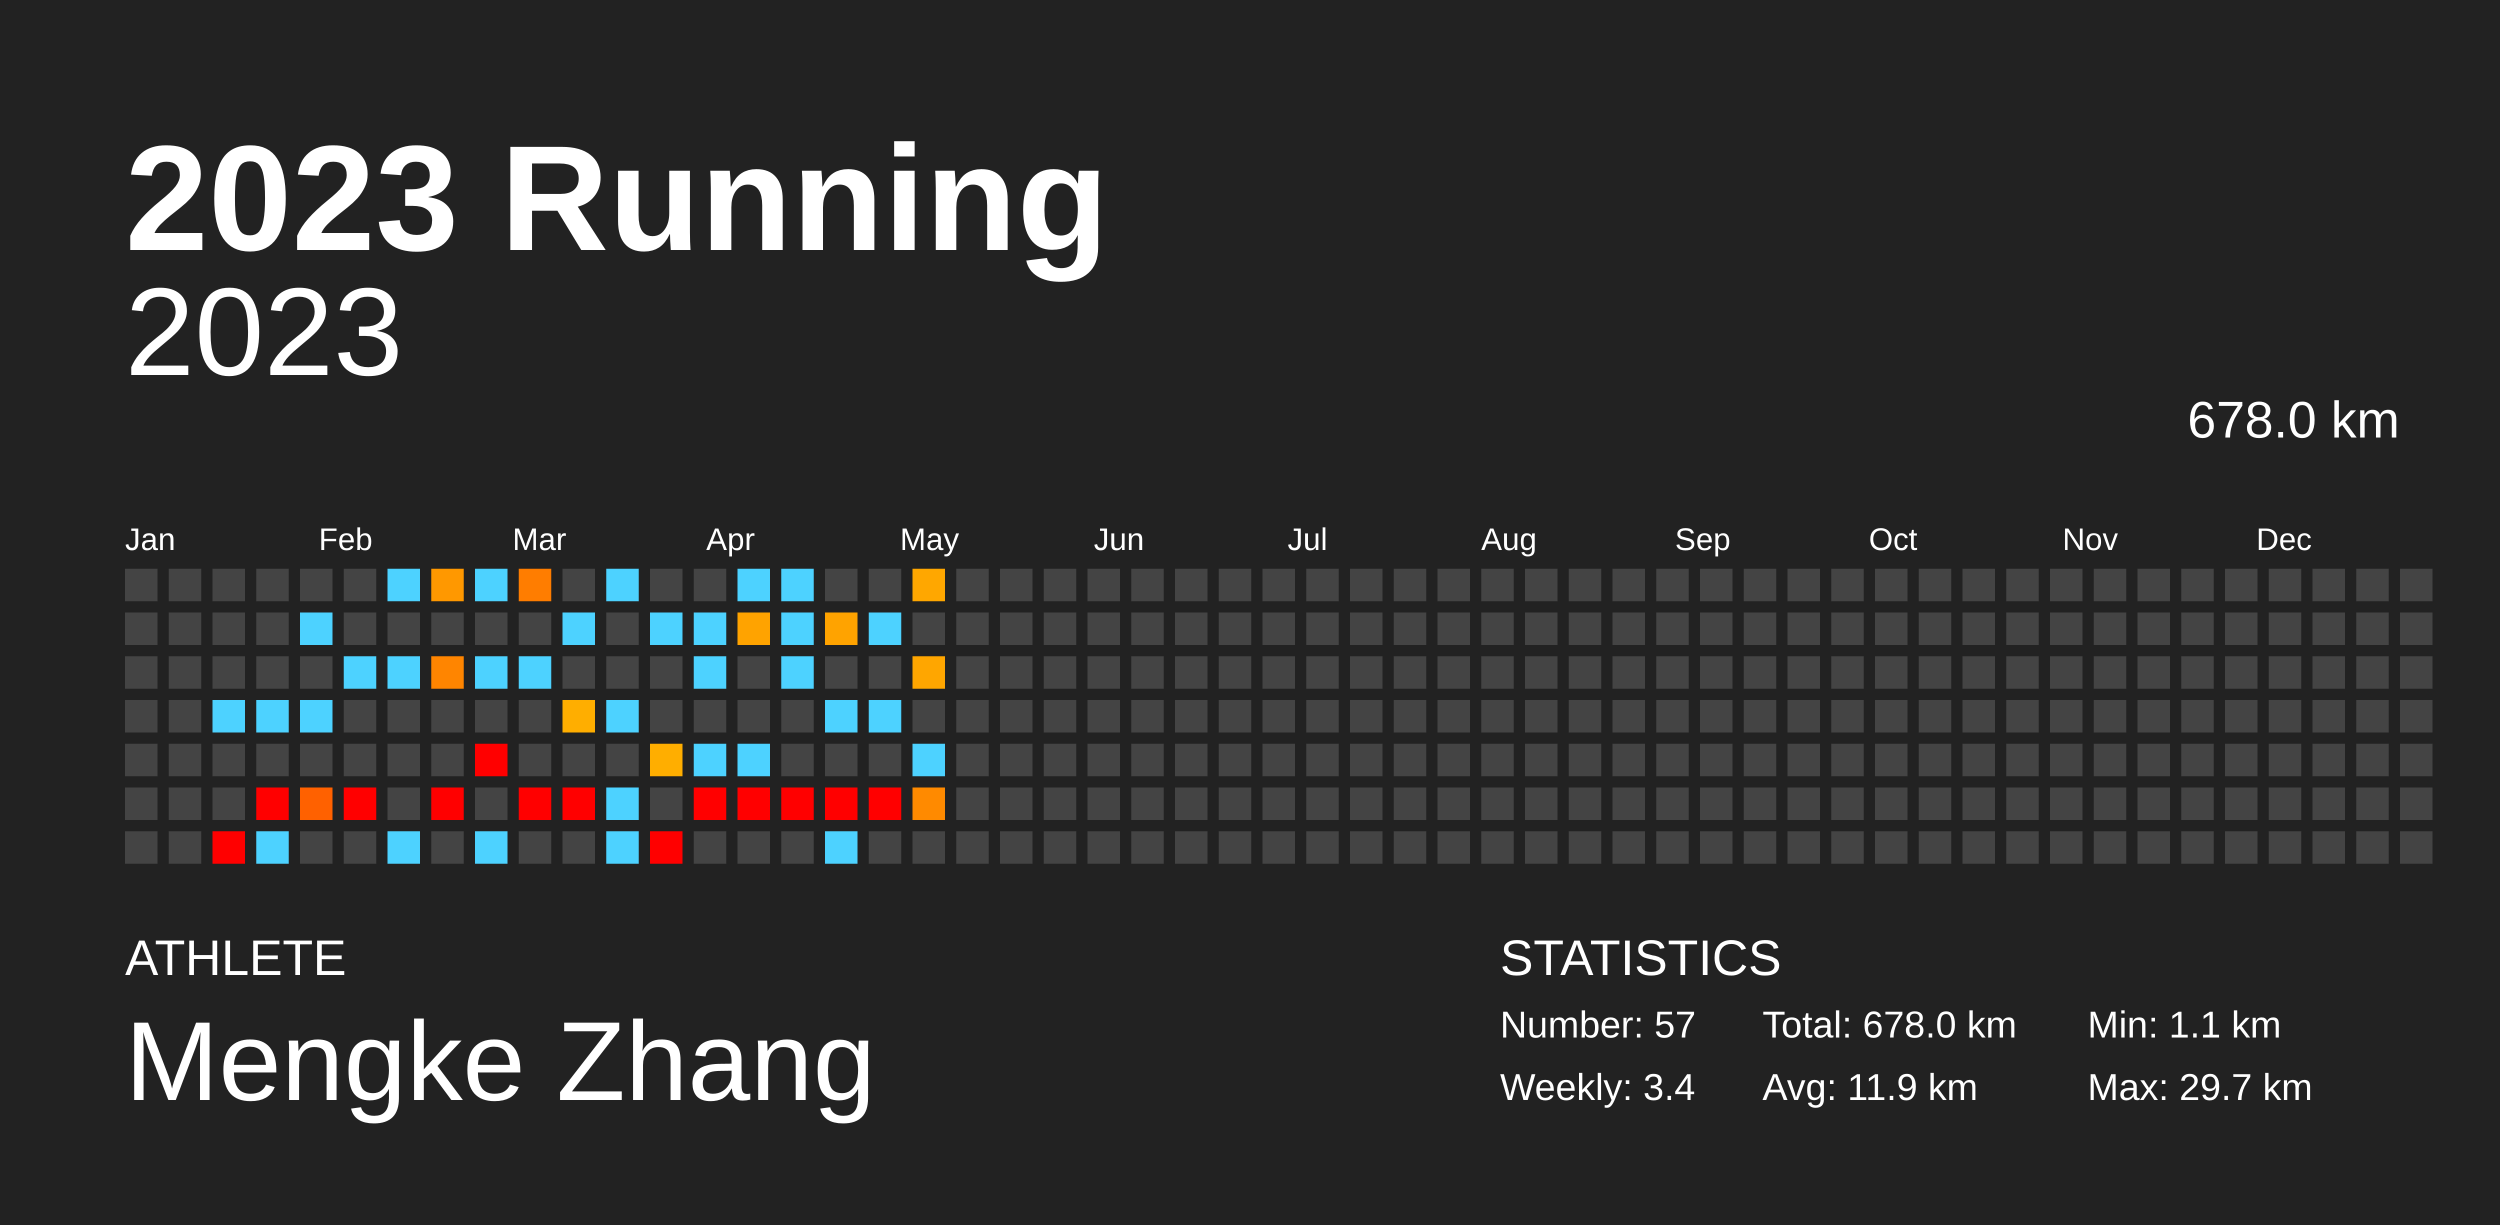
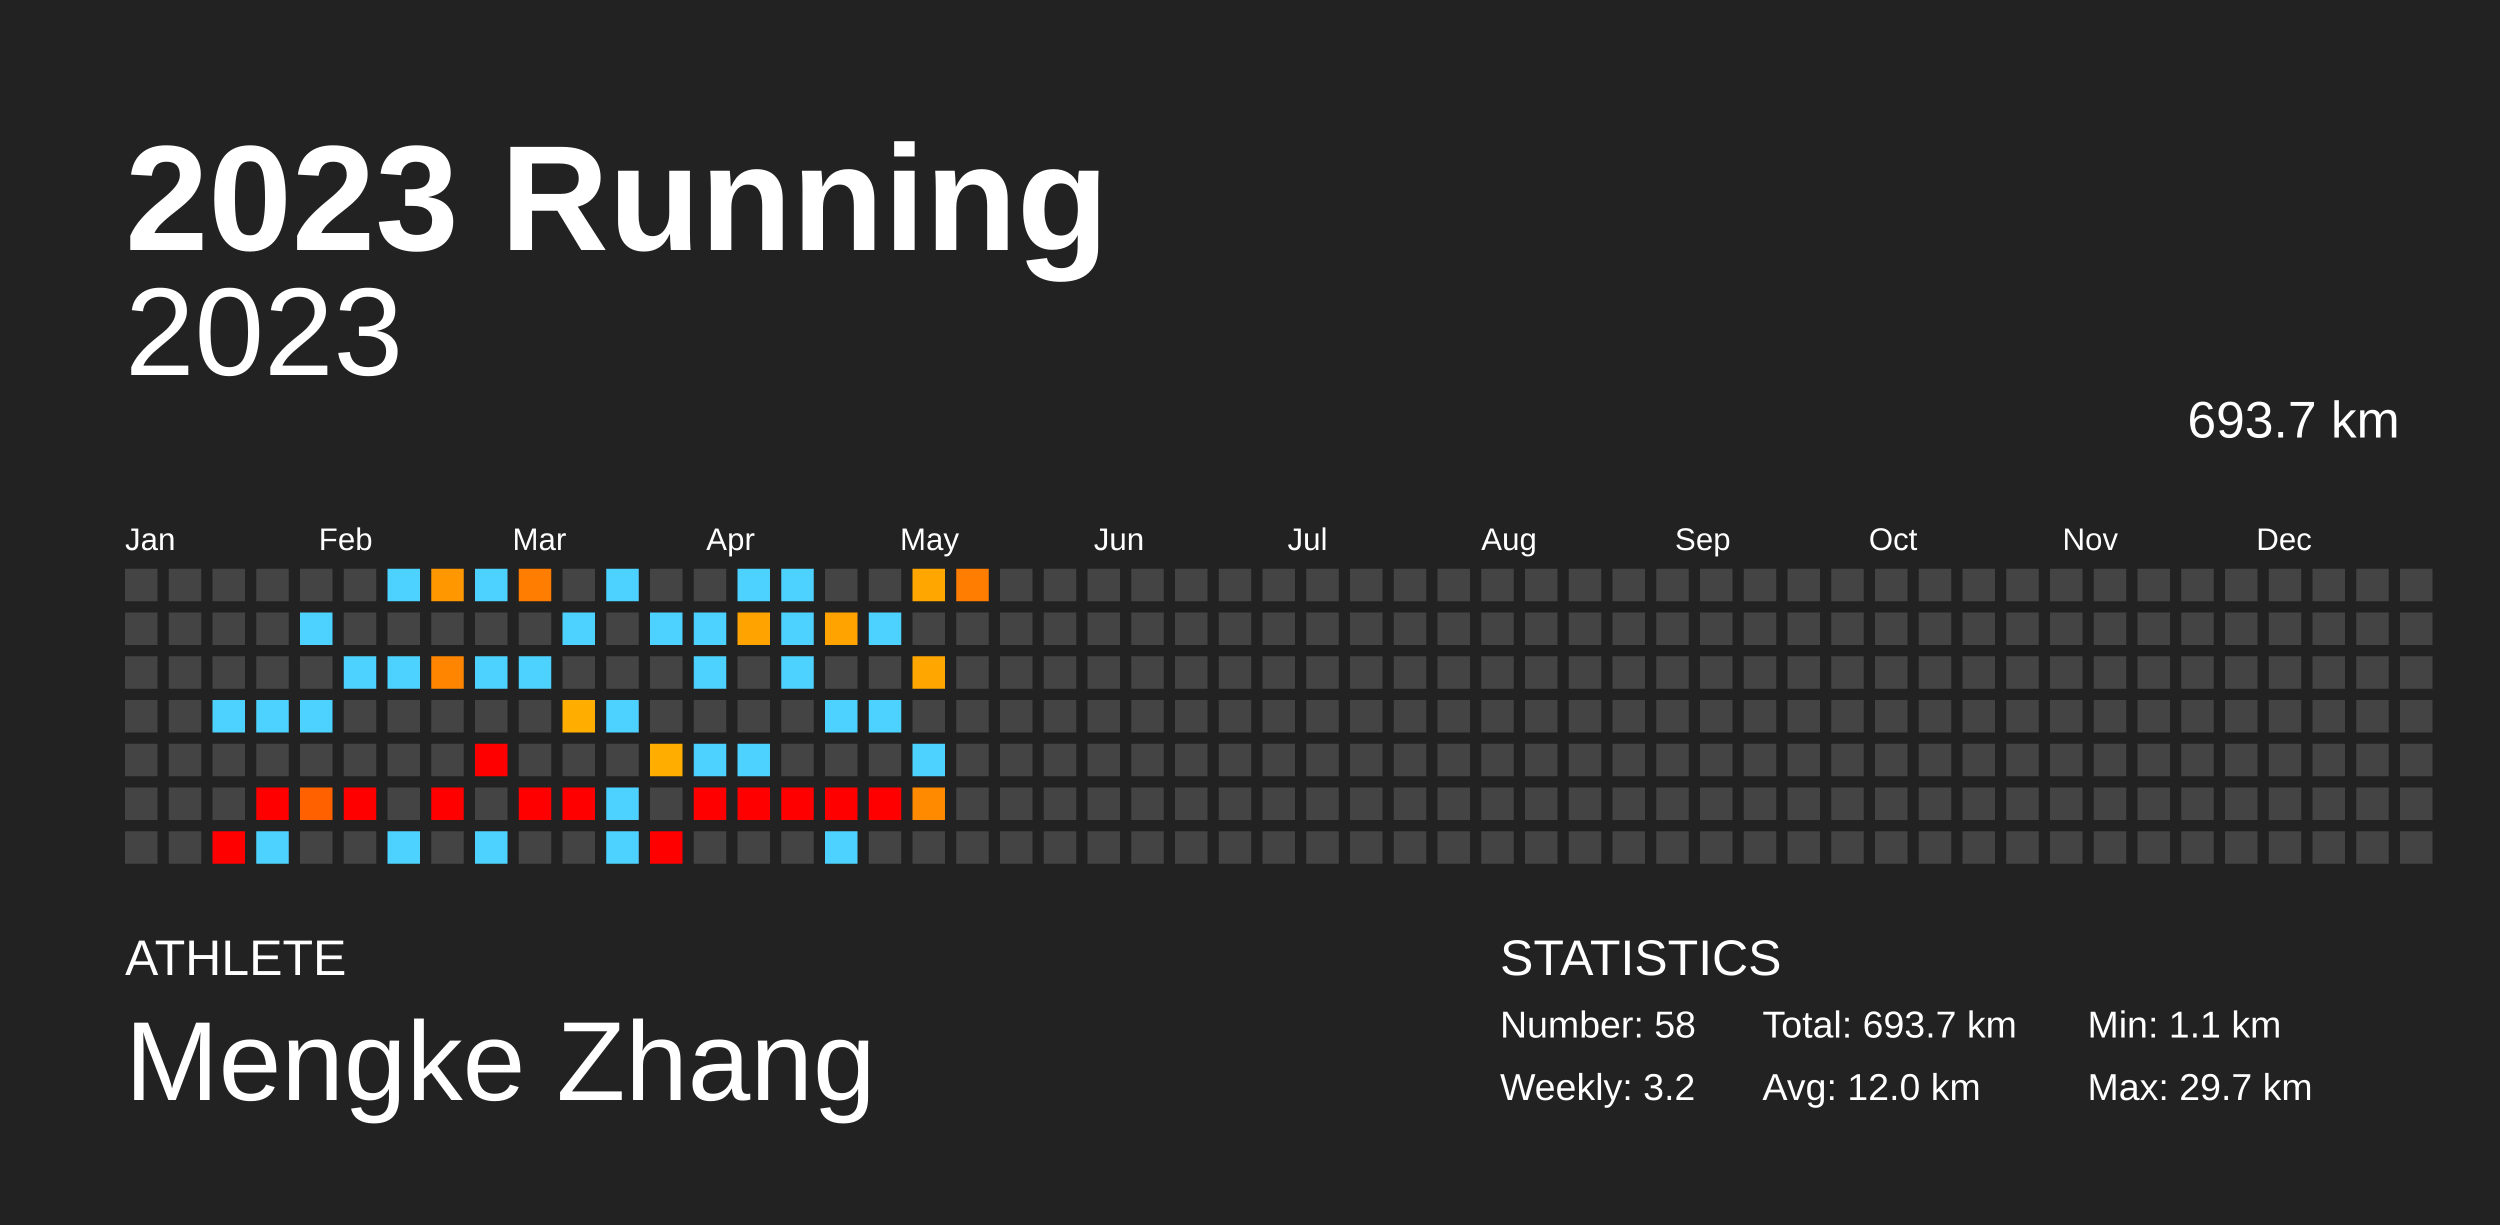
<svg xmlns="http://www.w3.org/2000/svg" baseProfile="full" height="98mm" version="1.1" viewBox="0,0,200,98" width="200mm">
  <defs />
  <rect fill="#222222" height="98" width="200" x="0" y="0" />
  <text fill="#FFFFFF" style="font-size:12px; font-family:Arial; font-weight:bold;" x="10" y="20">2023 Running</text>
  <text fill="#FFFFFF" style="font-size:4px; font-family:Arial" x="10" y="78">ATHLETE</text>
  <text fill="#FFFFFF" style="font-size:9px; font-family:Arial" x="10" y="88">Mengke Zhang</text>
  <text fill="#FFFFFF" style="font-size:4px; font-family:Arial" x="120" y="78">STATISTICS</text>
-   <text fill="#FFFFFF" style="font-size:3px; font-family:Arial" x="120" y="83">Number: 57</text>
-   <text fill="#FFFFFF" style="font-size:3px; font-family:Arial" x="120" y="88">Weekly: 3.4</text>
-   <text fill="#FFFFFF" style="font-size:3px; font-family:Arial" x="141" y="83">Total: 678.0 km</text>
-   <text fill="#FFFFFF" style="font-size:3px; font-family:Arial" x="141" y="88">Avg: 11.9 km</text>
+   <text fill="#FFFFFF" style="font-size:3px; font-family:Arial" x="120" y="83">Number: 58</text>
+   <text fill="#FFFFFF" style="font-size:3px; font-family:Arial" x="120" y="88">Weekly: 3.2</text>
+   <text fill="#FFFFFF" style="font-size:3px; font-family:Arial" x="141" y="83">Total: 693.7 km</text>
+   <text fill="#FFFFFF" style="font-size:3px; font-family:Arial" x="141" y="88">Avg: 12.0 km</text>
  <text fill="#FFFFFF" style="font-size:3px; font-family:Arial" x="167" y="83">Min: 1.1 km</text>
  <text fill="#FFFFFF" style="font-size:3px; font-family:Arial" x="167" y="88">Max: 29.7 km</text>
  <text alignment-baseline="hanging" fill="#FFFFFF" style="font-size:10.0px; font-family:Arial;" x="10" y="30">2023</text>
-   <text alignment-baseline="hanging" fill="#FFFFFF" style="font-size:4.125px; font-family:Arial;" x="175" y="35">678.0 km</text>
+   <text alignment-baseline="hanging" fill="#FFFFFF" style="font-size:4.125px; font-family:Arial;" x="175" y="35">693.7 km</text>
  <text fill="#FFFFFF" style="font-size:2.5px; font-family:Arial" x="10.0" y="44">Jan</text>
  <text fill="#FFFFFF" style="font-size:2.5px; font-family:Arial" x="25.5" y="44">Feb</text>
  <text fill="#FFFFFF" style="font-size:2.5px; font-family:Arial" x="41.0" y="44">Mar</text>
  <text fill="#FFFFFF" style="font-size:2.5px; font-family:Arial" x="56.5" y="44">Apr</text>
  <text fill="#FFFFFF" style="font-size:2.5px; font-family:Arial" x="72.0" y="44">May</text>
  <text fill="#FFFFFF" style="font-size:2.5px; font-family:Arial" x="87.5" y="44">Jun</text>
  <text fill="#FFFFFF" style="font-size:2.5px; font-family:Arial" x="103.0" y="44">Jul</text>
  <text fill="#FFFFFF" style="font-size:2.5px; font-family:Arial" x="118.5" y="44">Aug</text>
  <text fill="#FFFFFF" style="font-size:2.5px; font-family:Arial" x="134.0" y="44">Sep</text>
  <text fill="#FFFFFF" style="font-size:2.5px; font-family:Arial" x="149.5" y="44">Oct</text>
  <text fill="#FFFFFF" style="font-size:2.5px; font-family:Arial" x="165.0" y="44">Nov</text>
  <text fill="#FFFFFF" style="font-size:2.5px; font-family:Arial" x="180.5" y="44">Dec</text>
  <rect fill="#444444" height="2.6" width="2.6" x="10.0" y="45.5" />
  <rect fill="#444444" height="2.6" width="2.6" x="10.0" y="49.0" />
  <rect fill="#444444" height="2.6" width="2.6" x="10.0" y="52.5" />
  <rect fill="#444444" height="2.6" width="2.6" x="10.0" y="56.0" />
  <rect fill="#444444" height="2.6" width="2.6" x="10.0" y="59.5" />
  <rect fill="#444444" height="2.6" width="2.6" x="10.0" y="63.0" />
  <rect fill="#444444" height="2.6" width="2.6" x="10.0" y="66.5" />
  <rect fill="#444444" height="2.6" width="2.6" x="13.5" y="45.5" />
  <rect fill="#444444" height="2.6" width="2.6" x="13.5" y="49.0" />
  <rect fill="#444444" height="2.6" width="2.6" x="13.5" y="52.5" />
  <rect fill="#444444" height="2.6" width="2.6" x="13.5" y="56.0" />
  <rect fill="#444444" height="2.6" width="2.6" x="13.5" y="59.5" />
  <rect fill="#444444" height="2.6" width="2.6" x="13.5" y="63.0" />
  <rect fill="#444444" height="2.6" width="2.6" x="13.5" y="66.5" />
  <rect fill="#444444" height="2.6" width="2.6" x="17.0" y="45.5" />
  <rect fill="#444444" height="2.6" width="2.6" x="17.0" y="49.0" />
  <rect fill="#444444" height="2.6" width="2.6" x="17.0" y="52.5" />
  <rect fill="#4dd2ff" height="2.6" width="2.6" x="17.0" y="56.0" />
  <rect fill="#444444" height="2.6" width="2.6" x="17.0" y="59.5" />
  <rect fill="#444444" height="2.6" width="2.6" x="17.0" y="63.0" />
  <rect fill="red" height="2.6" width="2.6" x="17.0" y="66.5" />
  <rect fill="#444444" height="2.6" width="2.6" x="20.5" y="45.5" />
  <rect fill="#444444" height="2.6" width="2.6" x="20.5" y="49.0" />
  <rect fill="#444444" height="2.6" width="2.6" x="20.5" y="52.5" />
  <rect fill="#4dd2ff" height="2.6" width="2.6" x="20.5" y="56.0" />
  <rect fill="#444444" height="2.6" width="2.6" x="20.5" y="59.5" />
  <rect fill="red" height="2.6" width="2.6" x="20.5" y="63.0" />
  <rect fill="#4dd2ff" height="2.6" width="2.6" x="20.5" y="66.5" />
  <rect fill="#444444" height="2.6" width="2.6" x="24.0" y="45.5" />
  <rect fill="#4dd2ff" height="2.6" width="2.6" x="24.0" y="49.0" />
  <rect fill="#444444" height="2.6" width="2.6" x="24.0" y="52.5" />
  <rect fill="#4dd2ff" height="2.6" width="2.6" x="24.0" y="56.0" />
  <rect fill="#444444" height="2.6" width="2.6" x="24.0" y="59.5" />
  <rect fill="#ff6100" height="2.6" width="2.6" x="24.0" y="63.0" />
  <rect fill="#444444" height="2.6" width="2.6" x="24.0" y="66.5" />
  <rect fill="#444444" height="2.6" width="2.6" x="27.5" y="45.5" />
  <rect fill="#444444" height="2.6" width="2.6" x="27.5" y="49.0" />
  <rect fill="#4dd2ff" height="2.6" width="2.6" x="27.5" y="52.5" />
  <rect fill="#444444" height="2.6" width="2.6" x="27.5" y="56.0" />
  <rect fill="#444444" height="2.6" width="2.6" x="27.5" y="59.5" />
  <rect fill="red" height="2.6" width="2.6" x="27.5" y="63.0" />
  <rect fill="#444444" height="2.6" width="2.6" x="27.5" y="66.5" />
  <rect fill="#4dd2ff" height="2.6" width="2.6" x="31.0" y="45.5" />
  <rect fill="#444444" height="2.6" width="2.6" x="31.0" y="49.0" />
  <rect fill="#4dd2ff" height="2.6" width="2.6" x="31.0" y="52.5" />
  <rect fill="#444444" height="2.6" width="2.6" x="31.0" y="56.0" />
  <rect fill="#444444" height="2.6" width="2.6" x="31.0" y="59.5" />
  <rect fill="#444444" height="2.6" width="2.6" x="31.0" y="63.0" />
  <rect fill="#4dd2ff" height="2.6" width="2.6" x="31.0" y="66.5" />
  <rect fill="#ff9800" height="2.6" width="2.6" x="34.5" y="45.5" />
  <rect fill="#444444" height="2.6" width="2.6" x="34.5" y="49.0" />
  <rect fill="#ff8500" height="2.6" width="2.6" x="34.5" y="52.5" />
  <rect fill="#444444" height="2.6" width="2.6" x="34.5" y="56.0" />
  <rect fill="#444444" height="2.6" width="2.6" x="34.5" y="59.5" />
  <rect fill="red" height="2.6" width="2.6" x="34.5" y="63.0" />
  <rect fill="#444444" height="2.6" width="2.6" x="34.5" y="66.5" />
  <rect fill="#4dd2ff" height="2.6" width="2.6" x="38.0" y="45.5" />
  <rect fill="#444444" height="2.6" width="2.6" x="38.0" y="49.0" />
  <rect fill="#4dd2ff" height="2.6" width="2.6" x="38.0" y="52.5" />
  <rect fill="#444444" height="2.6" width="2.6" x="38.0" y="56.0" />
  <rect fill="red" height="2.6" width="2.6" x="38.0" y="59.5" />
  <rect fill="#444444" height="2.6" width="2.6" x="38.0" y="63.0" />
  <rect fill="#4dd2ff" height="2.6" width="2.6" x="38.0" y="66.5" />
  <rect fill="#ff7d00" height="2.6" width="2.6" x="41.5" y="45.5" />
  <rect fill="#444444" height="2.6" width="2.6" x="41.5" y="49.0" />
  <rect fill="#4dd2ff" height="2.6" width="2.6" x="41.5" y="52.5" />
  <rect fill="#444444" height="2.6" width="2.6" x="41.5" y="56.0" />
  <rect fill="#444444" height="2.6" width="2.6" x="41.5" y="59.5" />
  <rect fill="red" height="2.6" width="2.6" x="41.5" y="63.0" />
  <rect fill="#444444" height="2.6" width="2.6" x="41.5" y="66.5" />
  <rect fill="#444444" height="2.6" width="2.6" x="45.0" y="45.5" />
  <rect fill="#4dd2ff" height="2.6" width="2.6" x="45.0" y="49.0" />
  <rect fill="#444444" height="2.6" width="2.6" x="45.0" y="52.5" />
  <rect fill="#ffae00" height="2.6" width="2.6" x="45.0" y="56.0" />
  <rect fill="#444444" height="2.6" width="2.6" x="45.0" y="59.5" />
  <rect fill="red" height="2.6" width="2.6" x="45.0" y="63.0" />
  <rect fill="#444444" height="2.6" width="2.6" x="45.0" y="66.5" />
  <rect fill="#4dd2ff" height="2.6" width="2.6" x="48.5" y="45.5" />
  <rect fill="#444444" height="2.6" width="2.6" x="48.5" y="49.0" />
  <rect fill="#444444" height="2.6" width="2.6" x="48.5" y="52.5" />
  <rect fill="#4dd2ff" height="2.6" width="2.6" x="48.5" y="56.0" />
  <rect fill="#444444" height="2.6" width="2.6" x="48.5" y="59.5" />
  <rect fill="#4dd2ff" height="2.6" width="2.6" x="48.5" y="63.0" />
  <rect fill="#4dd2ff" height="2.6" width="2.6" x="48.5" y="66.5" />
  <rect fill="#444444" height="2.6" width="2.6" x="52.0" y="45.5" />
  <rect fill="#4dd2ff" height="2.6" width="2.6" x="52.0" y="49.0" />
  <rect fill="#444444" height="2.6" width="2.6" x="52.0" y="52.5" />
  <rect fill="#444444" height="2.6" width="2.6" x="52.0" y="56.0" />
  <rect fill="#ffae00" height="2.6" width="2.6" x="52.0" y="59.5" />
  <rect fill="#444444" height="2.6" width="2.6" x="52.0" y="63.0" />
  <rect fill="red" height="2.6" width="2.6" x="52.0" y="66.5" />
  <rect fill="#444444" height="2.6" width="2.6" x="55.5" y="45.5" />
  <rect fill="#4dd2ff" height="2.6" width="2.6" x="55.5" y="49.0" />
  <rect fill="#4dd2ff" height="2.6" width="2.6" x="55.5" y="52.5" />
  <rect fill="#444444" height="2.6" width="2.6" x="55.5" y="56.0" />
  <rect fill="#4dd2ff" height="2.6" width="2.6" x="55.5" y="59.5" />
  <rect fill="red" height="2.6" width="2.6" x="55.5" y="63.0" />
  <rect fill="#444444" height="2.6" width="2.6" x="55.5" y="66.5" />
  <rect fill="#4dd2ff" height="2.6" width="2.6" x="59.0" y="45.5" />
  <rect fill="#ffa300" height="2.6" width="2.6" x="59.0" y="49.0" />
  <rect fill="#444444" height="2.6" width="2.6" x="59.0" y="52.5" />
  <rect fill="#444444" height="2.6" width="2.6" x="59.0" y="56.0" />
  <rect fill="#4dd2ff" height="2.6" width="2.6" x="59.0" y="59.5" />
  <rect fill="red" height="2.6" width="2.6" x="59.0" y="63.0" />
  <rect fill="#444444" height="2.6" width="2.6" x="59.0" y="66.5" />
  <rect fill="#4dd2ff" height="2.6" width="2.6" x="62.5" y="45.5" />
  <rect fill="#4dd2ff" height="2.6" width="2.6" x="62.5" y="49.0" />
  <rect fill="#4dd2ff" height="2.6" width="2.6" x="62.5" y="52.5" />
  <rect fill="#444444" height="2.6" width="2.6" x="62.5" y="56.0" />
  <rect fill="#444444" height="2.6" width="2.6" x="62.5" y="59.5" />
  <rect fill="red" height="2.6" width="2.6" x="62.5" y="63.0" />
  <rect fill="#444444" height="2.6" width="2.6" x="62.5" y="66.5" />
  <rect fill="#444444" height="2.6" width="2.6" x="66.0" y="45.5" />
  <rect fill="#ffa300" height="2.6" width="2.6" x="66.0" y="49.0" />
  <rect fill="#444444" height="2.6" width="2.6" x="66.0" y="52.5" />
  <rect fill="#4dd2ff" height="2.6" width="2.6" x="66.0" y="56.0" />
  <rect fill="#444444" height="2.6" width="2.6" x="66.0" y="59.5" />
  <rect fill="red" height="2.6" width="2.6" x="66.0" y="63.0" />
  <rect fill="#4dd2ff" height="2.6" width="2.6" x="66.0" y="66.5" />
  <rect fill="#444444" height="2.6" width="2.6" x="69.5" y="45.5" />
  <rect fill="#4dd2ff" height="2.6" width="2.6" x="69.5" y="49.0" />
  <rect fill="#444444" height="2.6" width="2.6" x="69.5" y="52.5" />
  <rect fill="#4dd2ff" height="2.6" width="2.6" x="69.5" y="56.0" />
  <rect fill="#444444" height="2.6" width="2.6" x="69.5" y="59.5" />
  <rect fill="red" height="2.6" width="2.6" x="69.5" y="63.0" />
  <rect fill="#444444" height="2.6" width="2.6" x="69.5" y="66.5" />
  <rect fill="#ffa700" height="2.6" width="2.6" x="73.0" y="45.5" />
  <rect fill="#444444" height="2.6" width="2.6" x="73.0" y="49.0" />
  <rect fill="#ffa600" height="2.6" width="2.6" x="73.0" y="52.5" />
  <rect fill="#444444" height="2.6" width="2.6" x="73.0" y="56.0" />
  <rect fill="#4dd2ff" height="2.6" width="2.6" x="73.0" y="59.5" />
  <rect fill="#ff8a00" height="2.6" width="2.6" x="73.0" y="63.0" />
  <rect fill="#444444" height="2.6" width="2.6" x="73.0" y="66.5" />
-   <rect fill="#444444" height="2.6" width="2.6" x="76.5" y="45.5" />
+   <rect fill="#ff7d00" height="2.6" width="2.6" x="76.5" y="45.5" />
  <rect fill="#444444" height="2.6" width="2.6" x="76.5" y="49.0" />
  <rect fill="#444444" height="2.6" width="2.6" x="76.5" y="52.5" />
  <rect fill="#444444" height="2.6" width="2.6" x="76.5" y="56.0" />
  <rect fill="#444444" height="2.6" width="2.6" x="76.5" y="59.5" />
  <rect fill="#444444" height="2.6" width="2.6" x="76.5" y="63.0" />
  <rect fill="#444444" height="2.6" width="2.6" x="76.5" y="66.5" />
  <rect fill="#444444" height="2.6" width="2.6" x="80.0" y="45.5" />
  <rect fill="#444444" height="2.6" width="2.6" x="80.0" y="49.0" />
  <rect fill="#444444" height="2.6" width="2.6" x="80.0" y="52.5" />
  <rect fill="#444444" height="2.6" width="2.6" x="80.0" y="56.0" />
  <rect fill="#444444" height="2.6" width="2.6" x="80.0" y="59.5" />
  <rect fill="#444444" height="2.6" width="2.6" x="80.0" y="63.0" />
  <rect fill="#444444" height="2.6" width="2.6" x="80.0" y="66.5" />
  <rect fill="#444444" height="2.6" width="2.6" x="83.5" y="45.5" />
  <rect fill="#444444" height="2.6" width="2.6" x="83.5" y="49.0" />
  <rect fill="#444444" height="2.6" width="2.6" x="83.5" y="52.5" />
  <rect fill="#444444" height="2.6" width="2.6" x="83.5" y="56.0" />
  <rect fill="#444444" height="2.6" width="2.6" x="83.5" y="59.5" />
  <rect fill="#444444" height="2.6" width="2.6" x="83.5" y="63.0" />
  <rect fill="#444444" height="2.6" width="2.6" x="83.5" y="66.5" />
  <rect fill="#444444" height="2.6" width="2.6" x="87.0" y="45.5" />
  <rect fill="#444444" height="2.6" width="2.6" x="87.0" y="49.0" />
  <rect fill="#444444" height="2.6" width="2.6" x="87.0" y="52.5" />
  <rect fill="#444444" height="2.6" width="2.6" x="87.0" y="56.0" />
  <rect fill="#444444" height="2.6" width="2.6" x="87.0" y="59.5" />
  <rect fill="#444444" height="2.6" width="2.6" x="87.0" y="63.0" />
  <rect fill="#444444" height="2.6" width="2.6" x="87.0" y="66.5" />
  <rect fill="#444444" height="2.6" width="2.6" x="90.5" y="45.5" />
  <rect fill="#444444" height="2.6" width="2.6" x="90.5" y="49.0" />
  <rect fill="#444444" height="2.6" width="2.6" x="90.5" y="52.5" />
  <rect fill="#444444" height="2.6" width="2.6" x="90.5" y="56.0" />
  <rect fill="#444444" height="2.6" width="2.6" x="90.5" y="59.5" />
  <rect fill="#444444" height="2.6" width="2.6" x="90.5" y="63.0" />
  <rect fill="#444444" height="2.6" width="2.6" x="90.5" y="66.5" />
  <rect fill="#444444" height="2.6" width="2.6" x="94.0" y="45.5" />
  <rect fill="#444444" height="2.6" width="2.6" x="94.0" y="49.0" />
  <rect fill="#444444" height="2.6" width="2.6" x="94.0" y="52.5" />
  <rect fill="#444444" height="2.6" width="2.6" x="94.0" y="56.0" />
  <rect fill="#444444" height="2.6" width="2.6" x="94.0" y="59.5" />
  <rect fill="#444444" height="2.6" width="2.6" x="94.0" y="63.0" />
  <rect fill="#444444" height="2.6" width="2.6" x="94.0" y="66.5" />
  <rect fill="#444444" height="2.6" width="2.6" x="97.5" y="45.5" />
  <rect fill="#444444" height="2.6" width="2.6" x="97.5" y="49.0" />
  <rect fill="#444444" height="2.6" width="2.6" x="97.5" y="52.5" />
  <rect fill="#444444" height="2.6" width="2.6" x="97.5" y="56.0" />
  <rect fill="#444444" height="2.6" width="2.6" x="97.5" y="59.5" />
  <rect fill="#444444" height="2.6" width="2.6" x="97.5" y="63.0" />
  <rect fill="#444444" height="2.6" width="2.6" x="97.5" y="66.5" />
  <rect fill="#444444" height="2.6" width="2.6" x="101.0" y="45.5" />
  <rect fill="#444444" height="2.6" width="2.6" x="101.0" y="49.0" />
  <rect fill="#444444" height="2.6" width="2.6" x="101.0" y="52.5" />
  <rect fill="#444444" height="2.6" width="2.6" x="101.0" y="56.0" />
  <rect fill="#444444" height="2.6" width="2.6" x="101.0" y="59.5" />
  <rect fill="#444444" height="2.6" width="2.6" x="101.0" y="63.0" />
  <rect fill="#444444" height="2.6" width="2.6" x="101.0" y="66.5" />
  <rect fill="#444444" height="2.6" width="2.6" x="104.5" y="45.5" />
  <rect fill="#444444" height="2.6" width="2.6" x="104.5" y="49.0" />
  <rect fill="#444444" height="2.6" width="2.6" x="104.5" y="52.5" />
  <rect fill="#444444" height="2.6" width="2.6" x="104.5" y="56.0" />
  <rect fill="#444444" height="2.6" width="2.6" x="104.5" y="59.5" />
  <rect fill="#444444" height="2.6" width="2.6" x="104.5" y="63.0" />
  <rect fill="#444444" height="2.6" width="2.6" x="104.5" y="66.5" />
  <rect fill="#444444" height="2.6" width="2.6" x="108.0" y="45.5" />
  <rect fill="#444444" height="2.6" width="2.6" x="108.0" y="49.0" />
  <rect fill="#444444" height="2.6" width="2.6" x="108.0" y="52.5" />
  <rect fill="#444444" height="2.6" width="2.6" x="108.0" y="56.0" />
  <rect fill="#444444" height="2.6" width="2.6" x="108.0" y="59.5" />
  <rect fill="#444444" height="2.6" width="2.6" x="108.0" y="63.0" />
  <rect fill="#444444" height="2.6" width="2.6" x="108.0" y="66.5" />
  <rect fill="#444444" height="2.6" width="2.6" x="111.5" y="45.5" />
  <rect fill="#444444" height="2.6" width="2.6" x="111.5" y="49.0" />
  <rect fill="#444444" height="2.6" width="2.6" x="111.5" y="52.5" />
  <rect fill="#444444" height="2.6" width="2.6" x="111.5" y="56.0" />
  <rect fill="#444444" height="2.6" width="2.6" x="111.5" y="59.5" />
  <rect fill="#444444" height="2.6" width="2.6" x="111.5" y="63.0" />
  <rect fill="#444444" height="2.6" width="2.6" x="111.5" y="66.5" />
  <rect fill="#444444" height="2.6" width="2.6" x="115.0" y="45.5" />
  <rect fill="#444444" height="2.6" width="2.6" x="115.0" y="49.0" />
  <rect fill="#444444" height="2.6" width="2.6" x="115.0" y="52.5" />
  <rect fill="#444444" height="2.6" width="2.6" x="115.0" y="56.0" />
  <rect fill="#444444" height="2.6" width="2.6" x="115.0" y="59.5" />
  <rect fill="#444444" height="2.6" width="2.6" x="115.0" y="63.0" />
  <rect fill="#444444" height="2.6" width="2.6" x="115.0" y="66.5" />
  <rect fill="#444444" height="2.6" width="2.6" x="118.5" y="45.5" />
  <rect fill="#444444" height="2.6" width="2.6" x="118.5" y="49.0" />
  <rect fill="#444444" height="2.6" width="2.6" x="118.5" y="52.5" />
  <rect fill="#444444" height="2.6" width="2.6" x="118.5" y="56.0" />
  <rect fill="#444444" height="2.6" width="2.6" x="118.5" y="59.5" />
  <rect fill="#444444" height="2.6" width="2.6" x="118.5" y="63.0" />
  <rect fill="#444444" height="2.6" width="2.6" x="118.5" y="66.5" />
  <rect fill="#444444" height="2.6" width="2.6" x="122.0" y="45.5" />
  <rect fill="#444444" height="2.6" width="2.6" x="122.0" y="49.0" />
  <rect fill="#444444" height="2.6" width="2.6" x="122.0" y="52.5" />
  <rect fill="#444444" height="2.6" width="2.6" x="122.0" y="56.0" />
  <rect fill="#444444" height="2.6" width="2.6" x="122.0" y="59.5" />
  <rect fill="#444444" height="2.6" width="2.6" x="122.0" y="63.0" />
  <rect fill="#444444" height="2.6" width="2.6" x="122.0" y="66.5" />
  <rect fill="#444444" height="2.6" width="2.6" x="125.5" y="45.5" />
  <rect fill="#444444" height="2.6" width="2.6" x="125.5" y="49.0" />
  <rect fill="#444444" height="2.6" width="2.6" x="125.5" y="52.5" />
  <rect fill="#444444" height="2.6" width="2.6" x="125.5" y="56.0" />
  <rect fill="#444444" height="2.6" width="2.6" x="125.5" y="59.5" />
  <rect fill="#444444" height="2.6" width="2.6" x="125.5" y="63.0" />
  <rect fill="#444444" height="2.6" width="2.6" x="125.5" y="66.5" />
  <rect fill="#444444" height="2.6" width="2.6" x="129.0" y="45.5" />
  <rect fill="#444444" height="2.6" width="2.6" x="129.0" y="49.0" />
  <rect fill="#444444" height="2.6" width="2.6" x="129.0" y="52.5" />
  <rect fill="#444444" height="2.6" width="2.6" x="129.0" y="56.0" />
  <rect fill="#444444" height="2.6" width="2.6" x="129.0" y="59.5" />
  <rect fill="#444444" height="2.6" width="2.6" x="129.0" y="63.0" />
  <rect fill="#444444" height="2.6" width="2.6" x="129.0" y="66.5" />
  <rect fill="#444444" height="2.6" width="2.6" x="132.5" y="45.5" />
  <rect fill="#444444" height="2.6" width="2.6" x="132.5" y="49.0" />
  <rect fill="#444444" height="2.6" width="2.6" x="132.5" y="52.5" />
  <rect fill="#444444" height="2.6" width="2.6" x="132.5" y="56.0" />
  <rect fill="#444444" height="2.6" width="2.6" x="132.5" y="59.5" />
  <rect fill="#444444" height="2.6" width="2.6" x="132.5" y="63.0" />
  <rect fill="#444444" height="2.6" width="2.6" x="132.5" y="66.5" />
  <rect fill="#444444" height="2.6" width="2.6" x="136.0" y="45.5" />
  <rect fill="#444444" height="2.6" width="2.6" x="136.0" y="49.0" />
  <rect fill="#444444" height="2.6" width="2.6" x="136.0" y="52.5" />
  <rect fill="#444444" height="2.6" width="2.6" x="136.0" y="56.0" />
  <rect fill="#444444" height="2.6" width="2.6" x="136.0" y="59.5" />
  <rect fill="#444444" height="2.6" width="2.6" x="136.0" y="63.0" />
  <rect fill="#444444" height="2.6" width="2.6" x="136.0" y="66.5" />
  <rect fill="#444444" height="2.6" width="2.6" x="139.5" y="45.5" />
  <rect fill="#444444" height="2.6" width="2.6" x="139.5" y="49.0" />
  <rect fill="#444444" height="2.6" width="2.6" x="139.5" y="52.5" />
  <rect fill="#444444" height="2.6" width="2.6" x="139.5" y="56.0" />
  <rect fill="#444444" height="2.6" width="2.6" x="139.5" y="59.5" />
  <rect fill="#444444" height="2.6" width="2.6" x="139.5" y="63.0" />
  <rect fill="#444444" height="2.6" width="2.6" x="139.5" y="66.5" />
  <rect fill="#444444" height="2.6" width="2.6" x="143.0" y="45.5" />
  <rect fill="#444444" height="2.6" width="2.6" x="143.0" y="49.0" />
  <rect fill="#444444" height="2.6" width="2.6" x="143.0" y="52.5" />
  <rect fill="#444444" height="2.6" width="2.6" x="143.0" y="56.0" />
  <rect fill="#444444" height="2.6" width="2.6" x="143.0" y="59.5" />
  <rect fill="#444444" height="2.6" width="2.6" x="143.0" y="63.0" />
  <rect fill="#444444" height="2.6" width="2.6" x="143.0" y="66.5" />
  <rect fill="#444444" height="2.6" width="2.6" x="146.5" y="45.5" />
  <rect fill="#444444" height="2.6" width="2.6" x="146.5" y="49.0" />
  <rect fill="#444444" height="2.6" width="2.6" x="146.5" y="52.5" />
  <rect fill="#444444" height="2.6" width="2.6" x="146.5" y="56.0" />
  <rect fill="#444444" height="2.6" width="2.6" x="146.5" y="59.5" />
  <rect fill="#444444" height="2.6" width="2.6" x="146.5" y="63.0" />
  <rect fill="#444444" height="2.6" width="2.6" x="146.5" y="66.5" />
  <rect fill="#444444" height="2.6" width="2.6" x="150.0" y="45.5" />
  <rect fill="#444444" height="2.6" width="2.6" x="150.0" y="49.0" />
  <rect fill="#444444" height="2.6" width="2.6" x="150.0" y="52.5" />
  <rect fill="#444444" height="2.6" width="2.6" x="150.0" y="56.0" />
  <rect fill="#444444" height="2.6" width="2.6" x="150.0" y="59.5" />
  <rect fill="#444444" height="2.6" width="2.6" x="150.0" y="63.0" />
  <rect fill="#444444" height="2.6" width="2.6" x="150.0" y="66.5" />
  <rect fill="#444444" height="2.6" width="2.6" x="153.5" y="45.5" />
  <rect fill="#444444" height="2.6" width="2.6" x="153.5" y="49.0" />
  <rect fill="#444444" height="2.6" width="2.6" x="153.5" y="52.5" />
  <rect fill="#444444" height="2.6" width="2.6" x="153.5" y="56.0" />
  <rect fill="#444444" height="2.6" width="2.6" x="153.5" y="59.5" />
  <rect fill="#444444" height="2.6" width="2.6" x="153.5" y="63.0" />
  <rect fill="#444444" height="2.6" width="2.6" x="153.5" y="66.5" />
  <rect fill="#444444" height="2.6" width="2.6" x="157.0" y="45.5" />
  <rect fill="#444444" height="2.6" width="2.6" x="157.0" y="49.0" />
  <rect fill="#444444" height="2.6" width="2.6" x="157.0" y="52.5" />
  <rect fill="#444444" height="2.6" width="2.6" x="157.0" y="56.0" />
  <rect fill="#444444" height="2.6" width="2.6" x="157.0" y="59.5" />
  <rect fill="#444444" height="2.6" width="2.6" x="157.0" y="63.0" />
  <rect fill="#444444" height="2.6" width="2.6" x="157.0" y="66.5" />
  <rect fill="#444444" height="2.6" width="2.6" x="160.5" y="45.5" />
  <rect fill="#444444" height="2.6" width="2.6" x="160.5" y="49.0" />
  <rect fill="#444444" height="2.6" width="2.6" x="160.5" y="52.5" />
  <rect fill="#444444" height="2.6" width="2.6" x="160.5" y="56.0" />
  <rect fill="#444444" height="2.6" width="2.6" x="160.5" y="59.5" />
  <rect fill="#444444" height="2.6" width="2.6" x="160.5" y="63.0" />
  <rect fill="#444444" height="2.6" width="2.6" x="160.5" y="66.5" />
  <rect fill="#444444" height="2.6" width="2.6" x="164.0" y="45.5" />
  <rect fill="#444444" height="2.6" width="2.6" x="164.0" y="49.0" />
  <rect fill="#444444" height="2.6" width="2.6" x="164.0" y="52.5" />
  <rect fill="#444444" height="2.6" width="2.6" x="164.0" y="56.0" />
  <rect fill="#444444" height="2.6" width="2.6" x="164.0" y="59.5" />
  <rect fill="#444444" height="2.6" width="2.6" x="164.0" y="63.0" />
  <rect fill="#444444" height="2.6" width="2.6" x="164.0" y="66.5" />
  <rect fill="#444444" height="2.6" width="2.6" x="167.5" y="45.5" />
  <rect fill="#444444" height="2.6" width="2.6" x="167.5" y="49.0" />
  <rect fill="#444444" height="2.6" width="2.6" x="167.5" y="52.5" />
  <rect fill="#444444" height="2.6" width="2.6" x="167.5" y="56.0" />
  <rect fill="#444444" height="2.6" width="2.6" x="167.5" y="59.5" />
  <rect fill="#444444" height="2.6" width="2.6" x="167.5" y="63.0" />
  <rect fill="#444444" height="2.6" width="2.6" x="167.5" y="66.5" />
  <rect fill="#444444" height="2.6" width="2.6" x="171.0" y="45.5" />
  <rect fill="#444444" height="2.6" width="2.6" x="171.0" y="49.0" />
  <rect fill="#444444" height="2.6" width="2.6" x="171.0" y="52.5" />
  <rect fill="#444444" height="2.6" width="2.6" x="171.0" y="56.0" />
  <rect fill="#444444" height="2.6" width="2.6" x="171.0" y="59.5" />
  <rect fill="#444444" height="2.6" width="2.6" x="171.0" y="63.0" />
  <rect fill="#444444" height="2.6" width="2.6" x="171.0" y="66.5" />
  <rect fill="#444444" height="2.6" width="2.6" x="174.5" y="45.5" />
  <rect fill="#444444" height="2.6" width="2.6" x="174.5" y="49.0" />
  <rect fill="#444444" height="2.6" width="2.6" x="174.5" y="52.5" />
  <rect fill="#444444" height="2.6" width="2.6" x="174.5" y="56.0" />
  <rect fill="#444444" height="2.6" width="2.6" x="174.5" y="59.5" />
  <rect fill="#444444" height="2.6" width="2.6" x="174.5" y="63.0" />
  <rect fill="#444444" height="2.6" width="2.6" x="174.5" y="66.5" />
  <rect fill="#444444" height="2.6" width="2.6" x="178.0" y="45.5" />
  <rect fill="#444444" height="2.6" width="2.6" x="178.0" y="49.0" />
  <rect fill="#444444" height="2.6" width="2.6" x="178.0" y="52.5" />
  <rect fill="#444444" height="2.6" width="2.6" x="178.0" y="56.0" />
  <rect fill="#444444" height="2.6" width="2.6" x="178.0" y="59.5" />
  <rect fill="#444444" height="2.6" width="2.6" x="178.0" y="63.0" />
  <rect fill="#444444" height="2.6" width="2.6" x="178.0" y="66.5" />
  <rect fill="#444444" height="2.6" width="2.6" x="181.5" y="45.5" />
  <rect fill="#444444" height="2.6" width="2.6" x="181.5" y="49.0" />
  <rect fill="#444444" height="2.6" width="2.6" x="181.5" y="52.5" />
  <rect fill="#444444" height="2.6" width="2.6" x="181.5" y="56.0" />
  <rect fill="#444444" height="2.6" width="2.6" x="181.5" y="59.5" />
  <rect fill="#444444" height="2.6" width="2.6" x="181.5" y="63.0" />
  <rect fill="#444444" height="2.6" width="2.6" x="181.5" y="66.5" />
  <rect fill="#444444" height="2.6" width="2.6" x="185.0" y="45.5" />
  <rect fill="#444444" height="2.6" width="2.6" x="185.0" y="49.0" />
  <rect fill="#444444" height="2.6" width="2.6" x="185.0" y="52.5" />
  <rect fill="#444444" height="2.6" width="2.6" x="185.0" y="56.0" />
  <rect fill="#444444" height="2.6" width="2.6" x="185.0" y="59.5" />
  <rect fill="#444444" height="2.6" width="2.6" x="185.0" y="63.0" />
  <rect fill="#444444" height="2.6" width="2.6" x="185.0" y="66.5" />
  <rect fill="#444444" height="2.6" width="2.6" x="188.5" y="45.5" />
  <rect fill="#444444" height="2.6" width="2.6" x="188.5" y="49.0" />
  <rect fill="#444444" height="2.6" width="2.6" x="188.5" y="52.5" />
  <rect fill="#444444" height="2.6" width="2.6" x="188.5" y="56.0" />
  <rect fill="#444444" height="2.6" width="2.6" x="188.5" y="59.5" />
  <rect fill="#444444" height="2.6" width="2.6" x="188.5" y="63.0" />
  <rect fill="#444444" height="2.6" width="2.6" x="188.5" y="66.5" />
  <rect fill="#444444" height="2.6" width="2.6" x="192.0" y="45.5" />
  <rect fill="#444444" height="2.6" width="2.6" x="192.0" y="49.0" />
  <rect fill="#444444" height="2.6" width="2.6" x="192.0" y="52.5" />
  <rect fill="#444444" height="2.6" width="2.6" x="192.0" y="56.0" />
  <rect fill="#444444" height="2.6" width="2.6" x="192.0" y="59.5" />
  <rect fill="#444444" height="2.6" width="2.6" x="192.0" y="63.0" />
  <rect fill="#444444" height="2.6" width="2.6" x="192.0" y="66.5" />
</svg>
